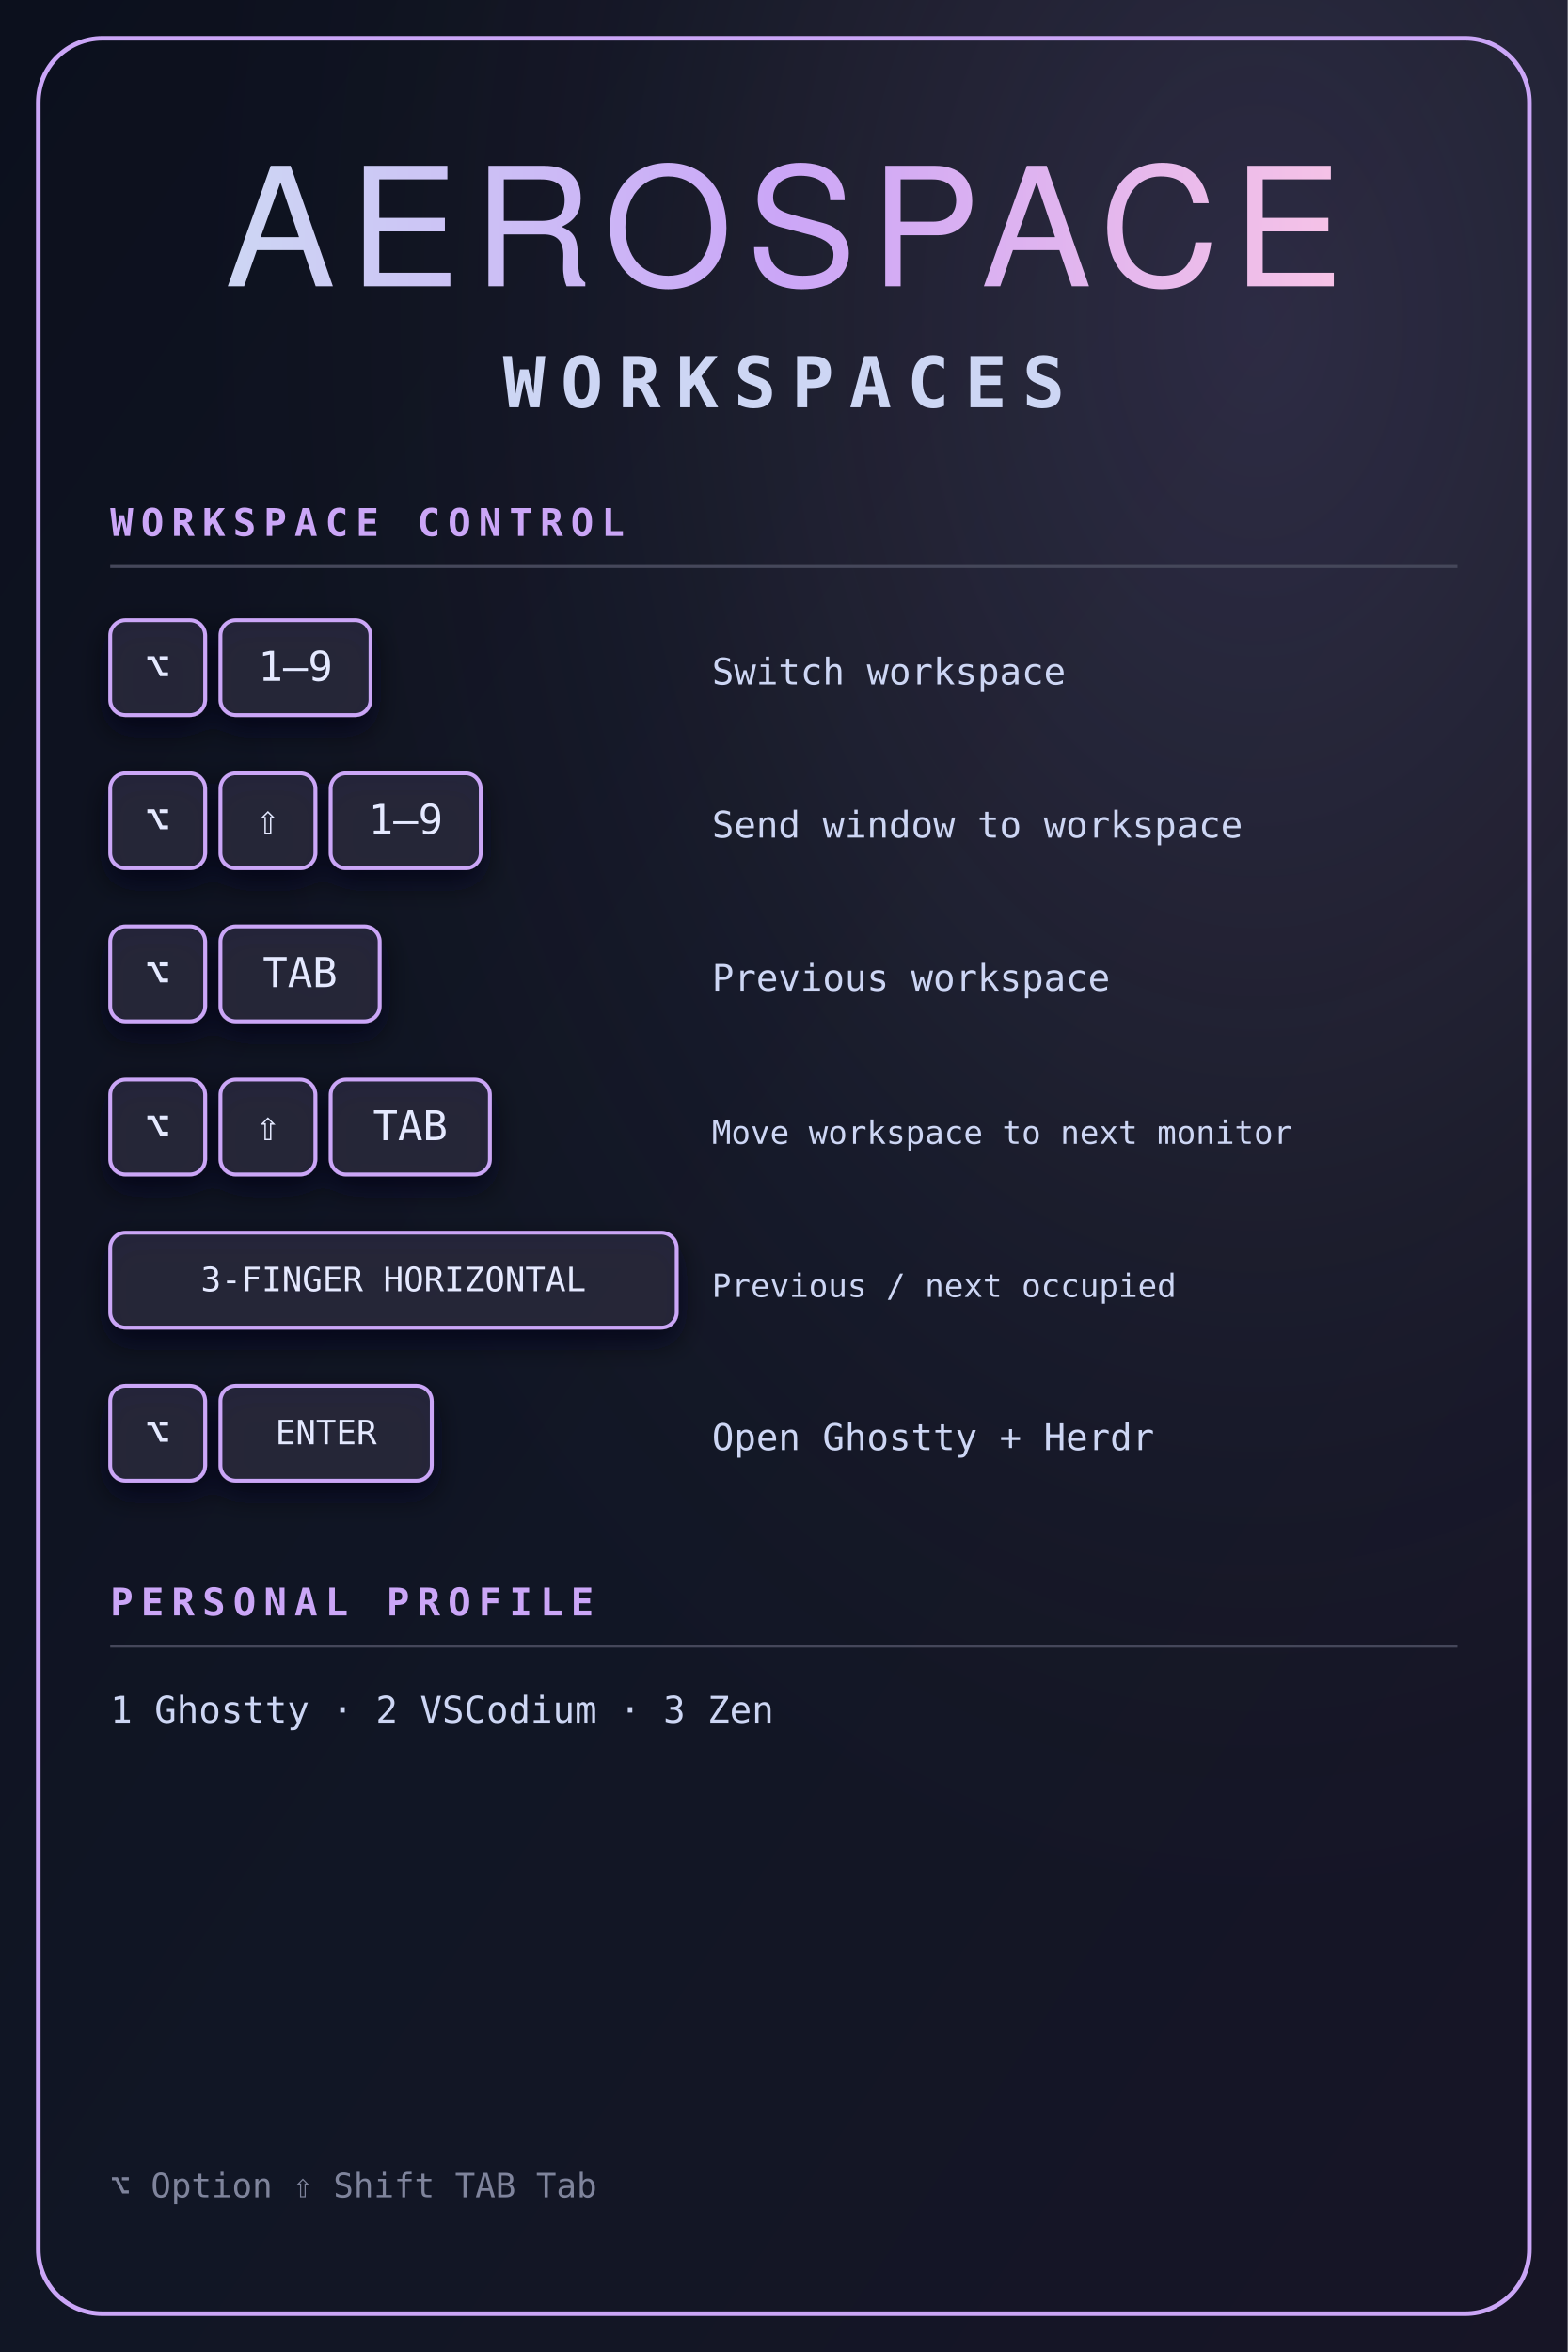
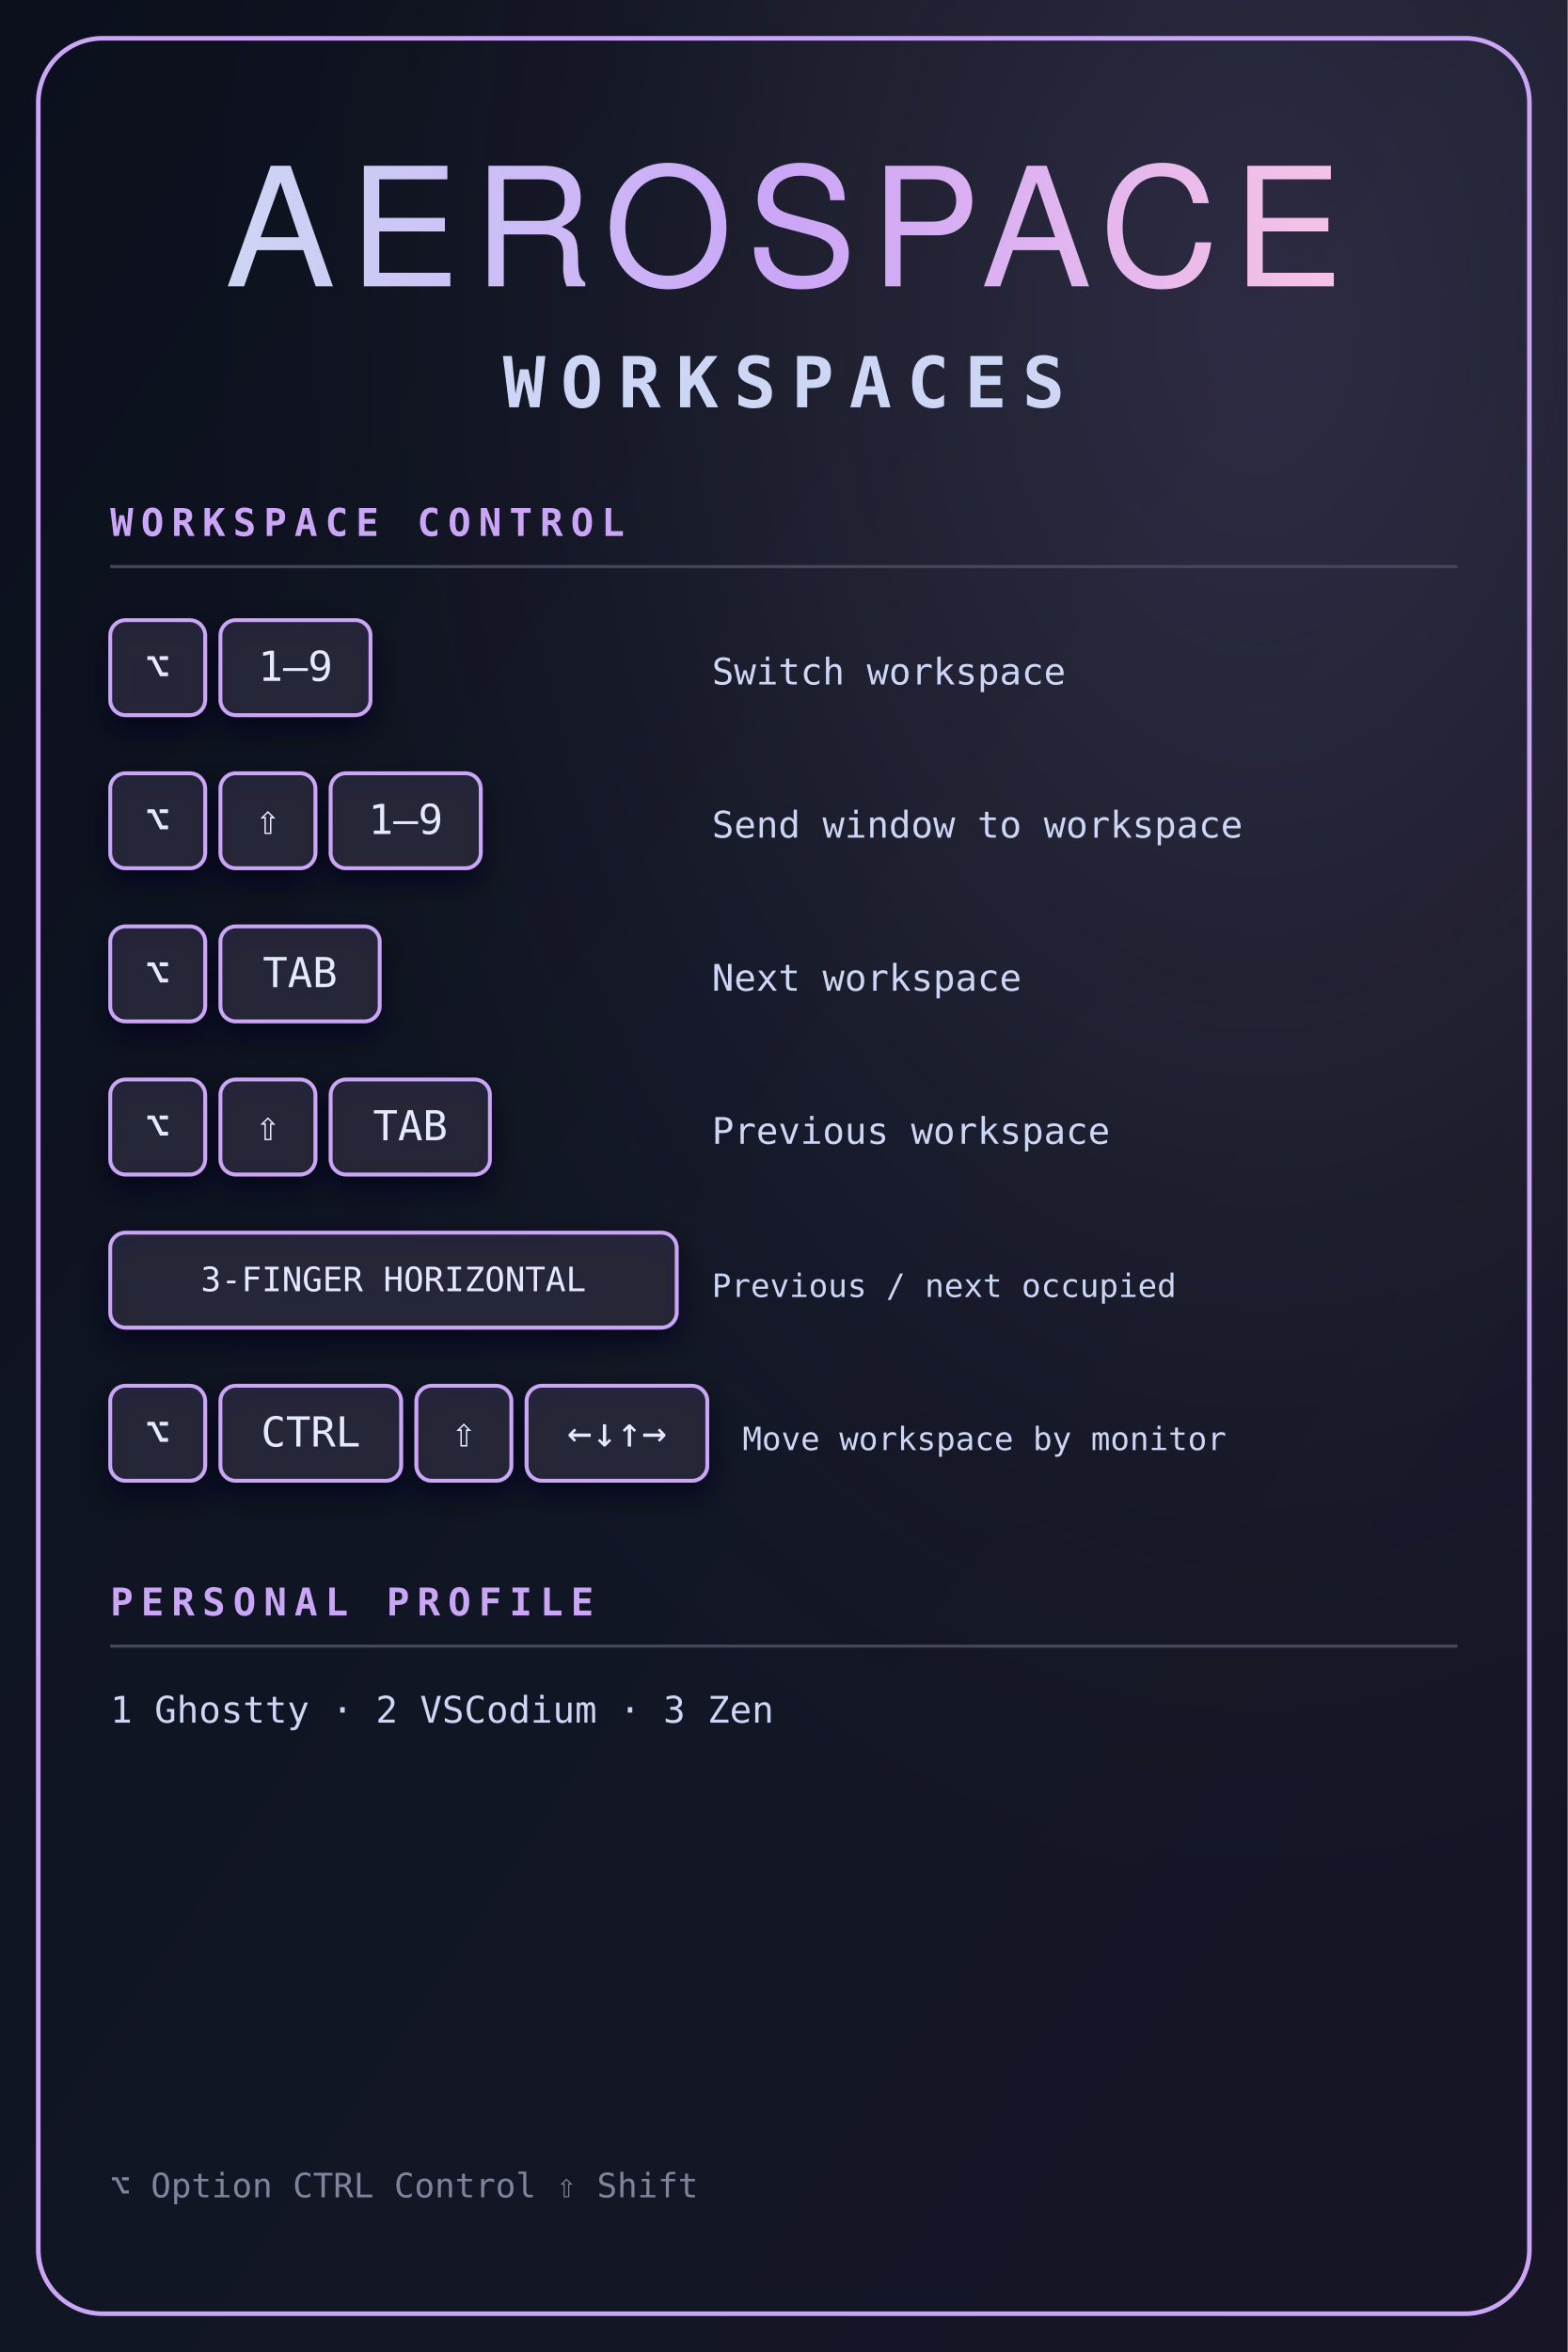
<svg xmlns="http://www.w3.org/2000/svg" width="1024" height="1536" viewBox="0 0 1024 1536">
  <defs>
    <linearGradient id="bg" x1="0" y1="0" x2="1" y2="1">
      <stop offset="0" stop-color="#0c101d" />
      <stop offset="0.52" stop-color="#111625" />
      <stop offset="1" stop-color="#171526" />
    </linearGradient>
    <radialGradient id="glow" cx="80%" cy="14%" r="72%">
      <stop offset="0" stop-color="#cba6f7" stop-opacity="0.15" />
      <stop offset="0.52" stop-color="#f5c2e7" stop-opacity="0.045" />
      <stop offset="1" stop-color="#11111b" stop-opacity="0" />
    </radialGradient>
    <linearGradient id="title" x1="0" y1="0" x2="1" y2="0">
      <stop offset="0" stop-color="#cdd6f4" />
      <stop offset="0.5" stop-color="#cba6f7" />
      <stop offset="1" stop-color="#f5c2e7" />
    </linearGradient>
    <filter id="shadow" x="-30%" y="-30%" width="160%" height="180%">
      <feDropShadow dx="0" dy="8" stdDeviation="9" flood-color="#050713" flood-opacity="0.8" />
    </filter>
    <style>
      .title { font-family: "Helvetica Neue", sans-serif; font-size: 108px; font-weight: 300; letter-spacing: 9px; fill: url(#title); text-anchor: middle; }
      .subtitle { font-family: "JetBrainsMono Nerd Font Mono", monospace; font-size: 46px; font-weight: 600; letter-spacing: 10px; fill: #cdd6f4; text-anchor: middle; }
      .section { font-family: "JetBrainsMono Nerd Font Mono", monospace; font-size: 25px; font-weight: 700; letter-spacing: 5px; fill: #cba6f7; }
      .action { font-family: "JetBrainsMono Nerd Font Mono", monospace; font-size: 24px; font-weight: 400; fill: #cdd6f4; }
      .action-small { font-family: "JetBrainsMono Nerd Font Mono", monospace; font-size: 21px; font-weight: 400; fill: #cdd6f4; }
      .muted { font-family: "JetBrainsMono Nerd Font Mono", monospace; font-size: 22px; font-weight: 400; fill: #7f849c; }
      .keytext { font-family: "JetBrainsMono Nerd Font Mono", monospace; font-size: 27px; font-weight: 500; fill: #e5e9ff; text-anchor: middle; dominant-baseline: middle; }
      .keytext-small { font-family: "JetBrainsMono Nerd Font Mono", monospace; font-size: 22px; font-weight: 500; fill: #e5e9ff; text-anchor: middle; dominant-baseline: middle; }
      .key { fill: #25283a; fill-opacity: 0.9; stroke: #cba6f7; stroke-width: 2.5; }
      .divider { stroke: #45475a; stroke-width: 2; }
    </style>
  </defs>
  <rect width="1024" height="1536" fill="url(#bg)" />
  <rect width="1024" height="1536" fill="url(#glow)" />
  <rect x="25" y="25" width="974" height="1486" rx="42" fill="none" stroke="#cba6f7" stroke-width="3" />
  <text x="512" y="187" class="title">AEROSPACE</text>
  <text x="512" y="266" class="subtitle">WORKSPACES</text>
  <text x="72" y="350" class="section">WORKSPACE CONTROL</text>
  <line x1="72" y1="370" x2="952" y2="370" class="divider" />
  <g filter="url(#shadow)">
    <rect x="72" y="405" width="62" height="62" rx="10" class="key" />
    <text x="103" y="437" class="keytext">⌥</text>
    <rect x="144" y="405" width="98" height="62" rx="10" class="key" />
    <text x="193" y="437" class="keytext">1–9</text>
  </g>
  <text x="465" y="447" class="action">Switch workspace</text>
  <g filter="url(#shadow)">
    <rect x="72" y="505" width="62" height="62" rx="10" class="key" />
    <text x="103" y="537" class="keytext">⌥</text>
    <rect x="144" y="505" width="62" height="62" rx="10" class="key" />
    <text x="175" y="537" class="keytext">⇧</text>
    <rect x="216" y="505" width="98" height="62" rx="10" class="key" />
    <text x="265" y="537" class="keytext">1–9</text>
  </g>
  <text x="465" y="547" class="action">Send window to workspace</text>
  <g filter="url(#shadow)">
    <rect x="72" y="605" width="62" height="62" rx="10" class="key" />
    <text x="103" y="637" class="keytext">⌥</text>
    <rect x="144" y="605" width="104" height="62" rx="10" class="key" />
    <text x="196" y="637" class="keytext">TAB</text>
  </g>
-   <text x="465" y="647" class="action">Previous workspace</text>
+   <text x="465" y="647" class="action">Next workspace</text>
  <g filter="url(#shadow)">
    <rect x="72" y="705" width="62" height="62" rx="10" class="key" />
    <text x="103" y="737" class="keytext">⌥</text>
    <rect x="144" y="705" width="62" height="62" rx="10" class="key" />
    <text x="175" y="737" class="keytext">⇧</text>
    <rect x="216" y="705" width="104" height="62" rx="10" class="key" />
    <text x="268" y="737" class="keytext">TAB</text>
  </g>
-   <text x="465" y="747" class="action-small">Move workspace to next monitor</text>
+   <text x="465" y="747" class="action">Previous workspace</text>
  <g filter="url(#shadow)">
    <rect x="72" y="805" width="370" height="62" rx="10" class="key" />
    <text x="257" y="837" class="keytext-small">3-FINGER HORIZONTAL</text>
  </g>
  <text x="465" y="847" class="action-small">Previous / next occupied</text>
  <g filter="url(#shadow)">
    <rect x="72" y="905" width="62" height="62" rx="10" class="key" />
    <text x="103" y="937" class="keytext">⌥</text>
-     <rect x="144" y="905" width="138" height="62" rx="10" class="key" />
-     <text x="213" y="937" class="keytext-small">ENTER</text>
+     <rect x="144" y="905" width="118" height="62" rx="10" class="key" />
+     <text x="203" y="937" class="keytext">CTRL</text>
+     <rect x="272" y="905" width="62" height="62" rx="10" class="key" />
+     <text x="303" y="937" class="keytext">⇧</text>
+     <rect x="344" y="905" width="118" height="62" rx="10" class="key" />
+     <text x="403" y="937" class="keytext">←↓↑→</text>
  </g>
-   <text x="465" y="947" class="action">Open Ghostty + Herdr</text>
+   <text x="485" y="947" class="action-small">Move workspace by monitor</text>
  <text x="72" y="1055" class="section">PERSONAL PROFILE</text>
  <line x1="72" y1="1075" x2="952" y2="1075" class="divider" />
  <text x="72" y="1125" class="action">1  Ghostty    ·    2  VSCodium    ·    3  Zen</text>
-   <text x="72" y="1435" class="muted">⌥  Option     ⇧  Shift     TAB  Tab</text>
+   <text x="72" y="1435" class="muted">⌥ Option   CTRL Control   ⇧ Shift</text>
</svg>
